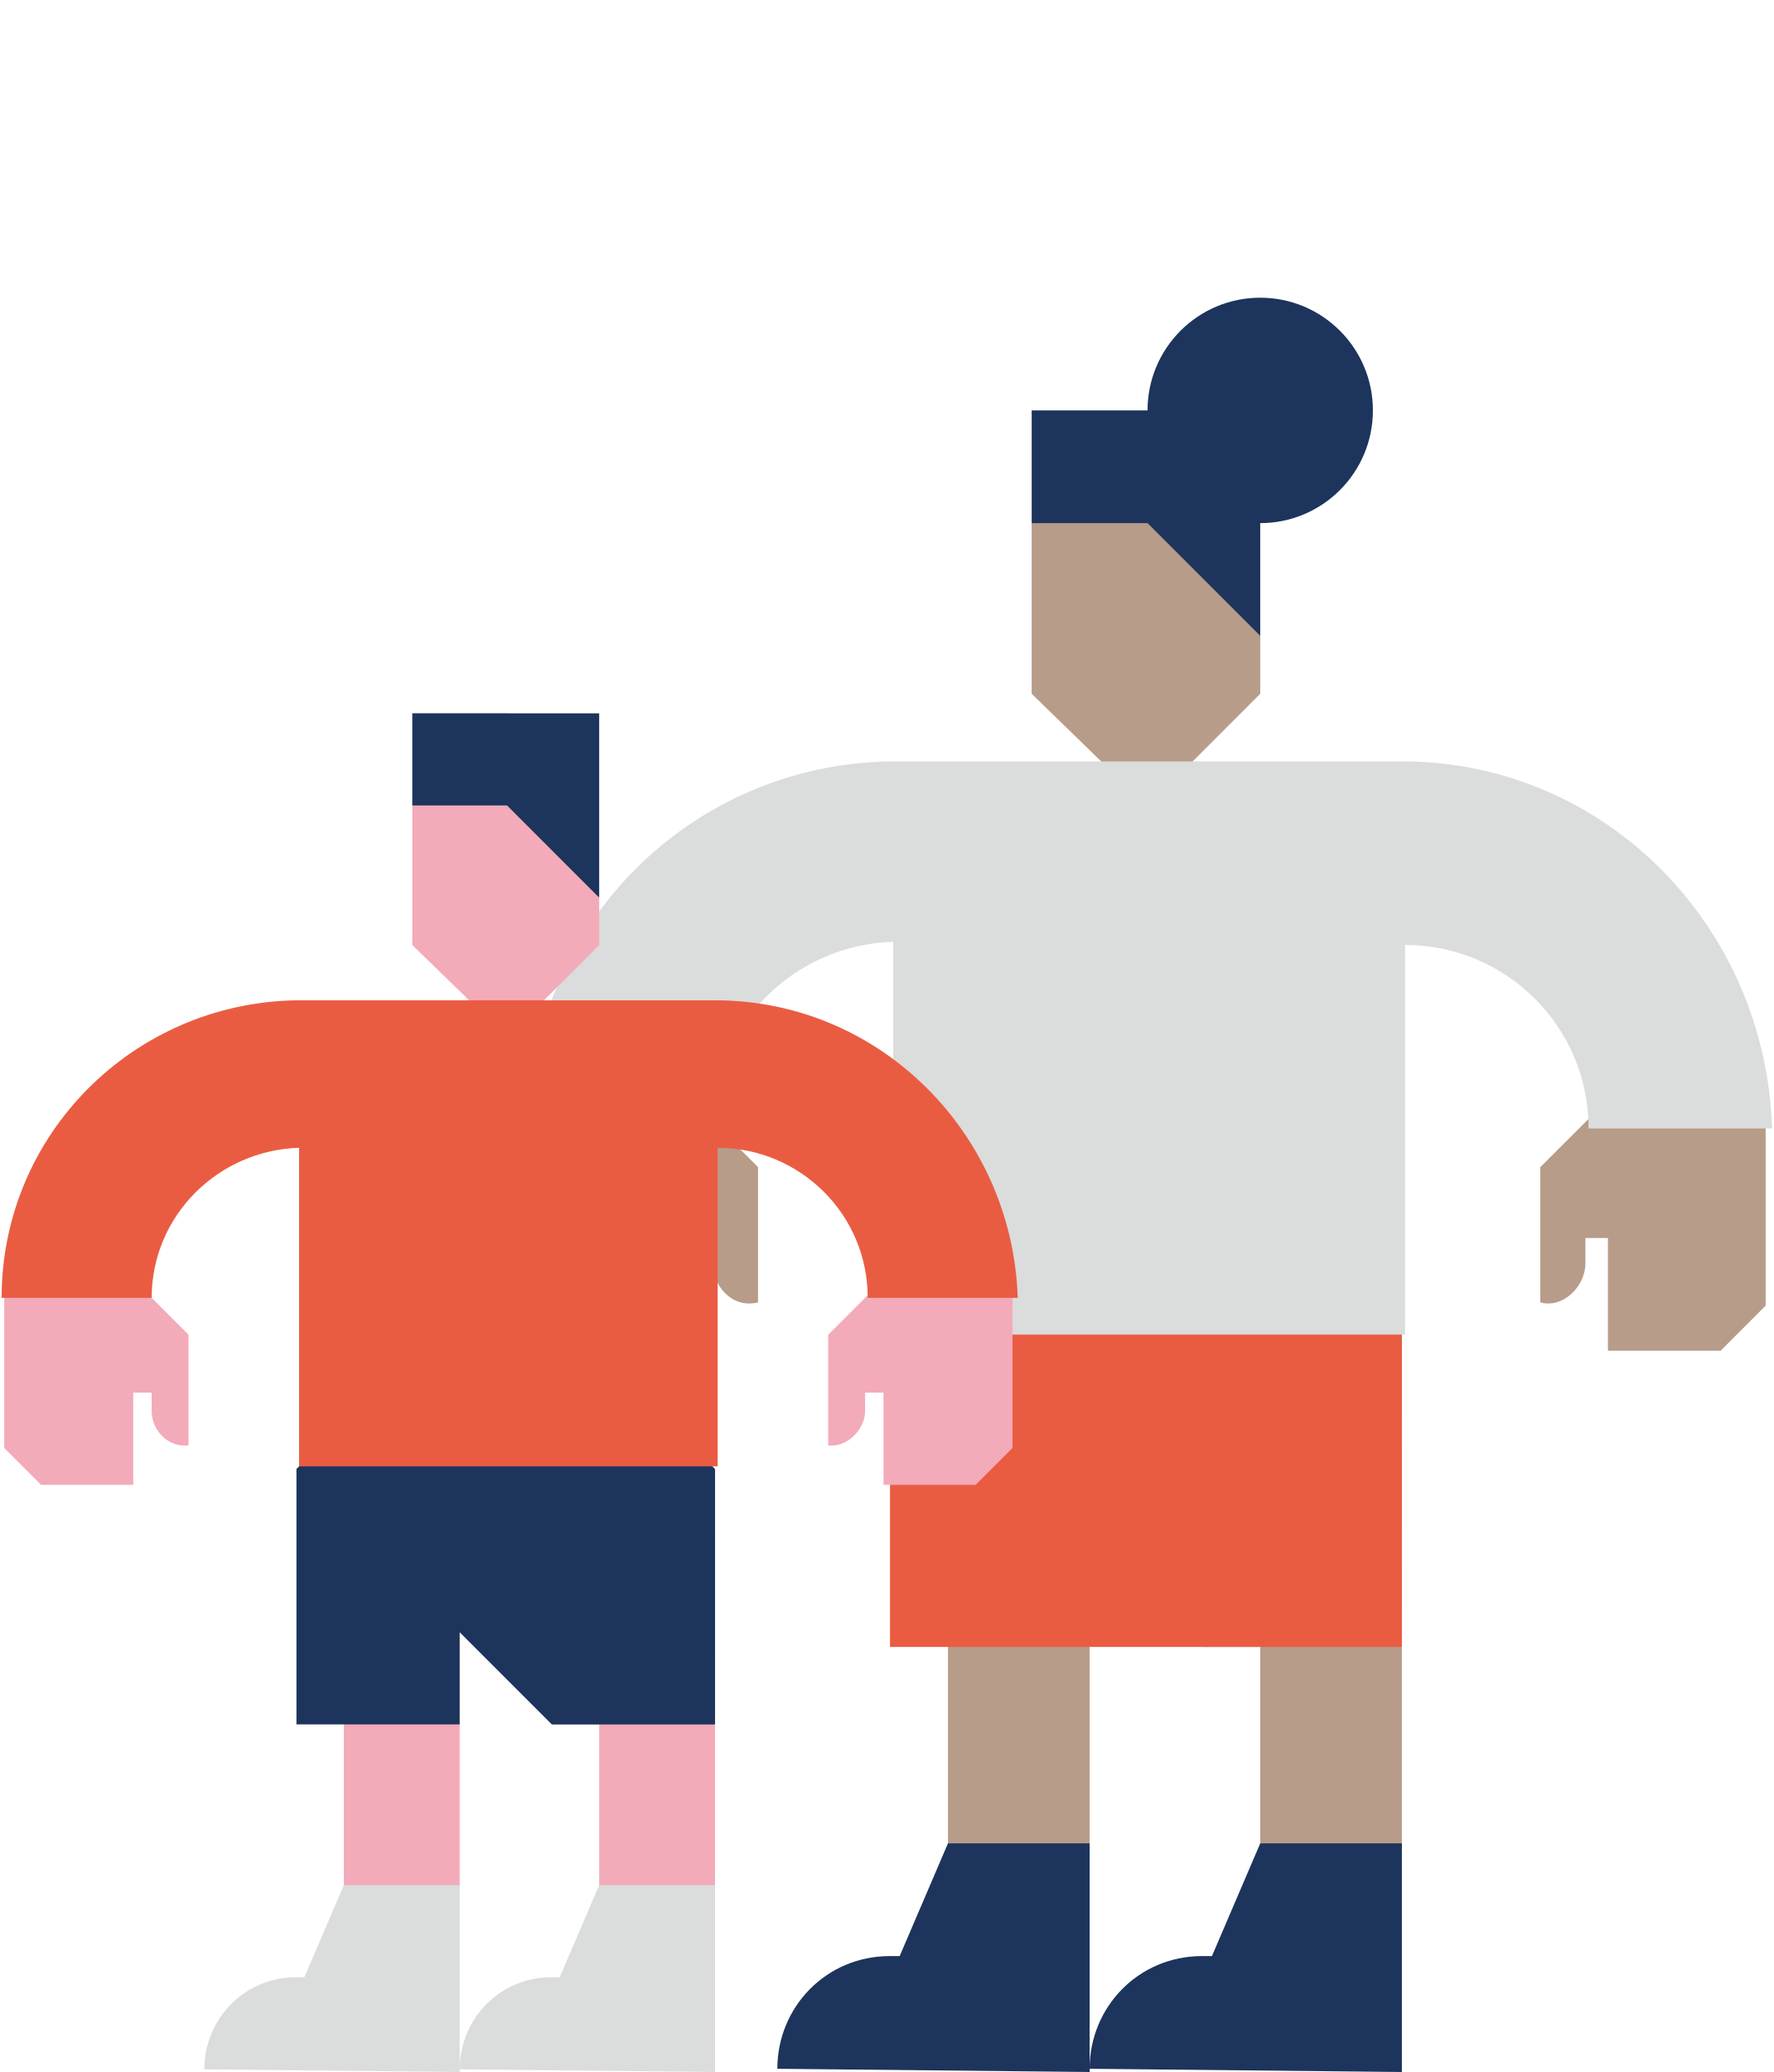
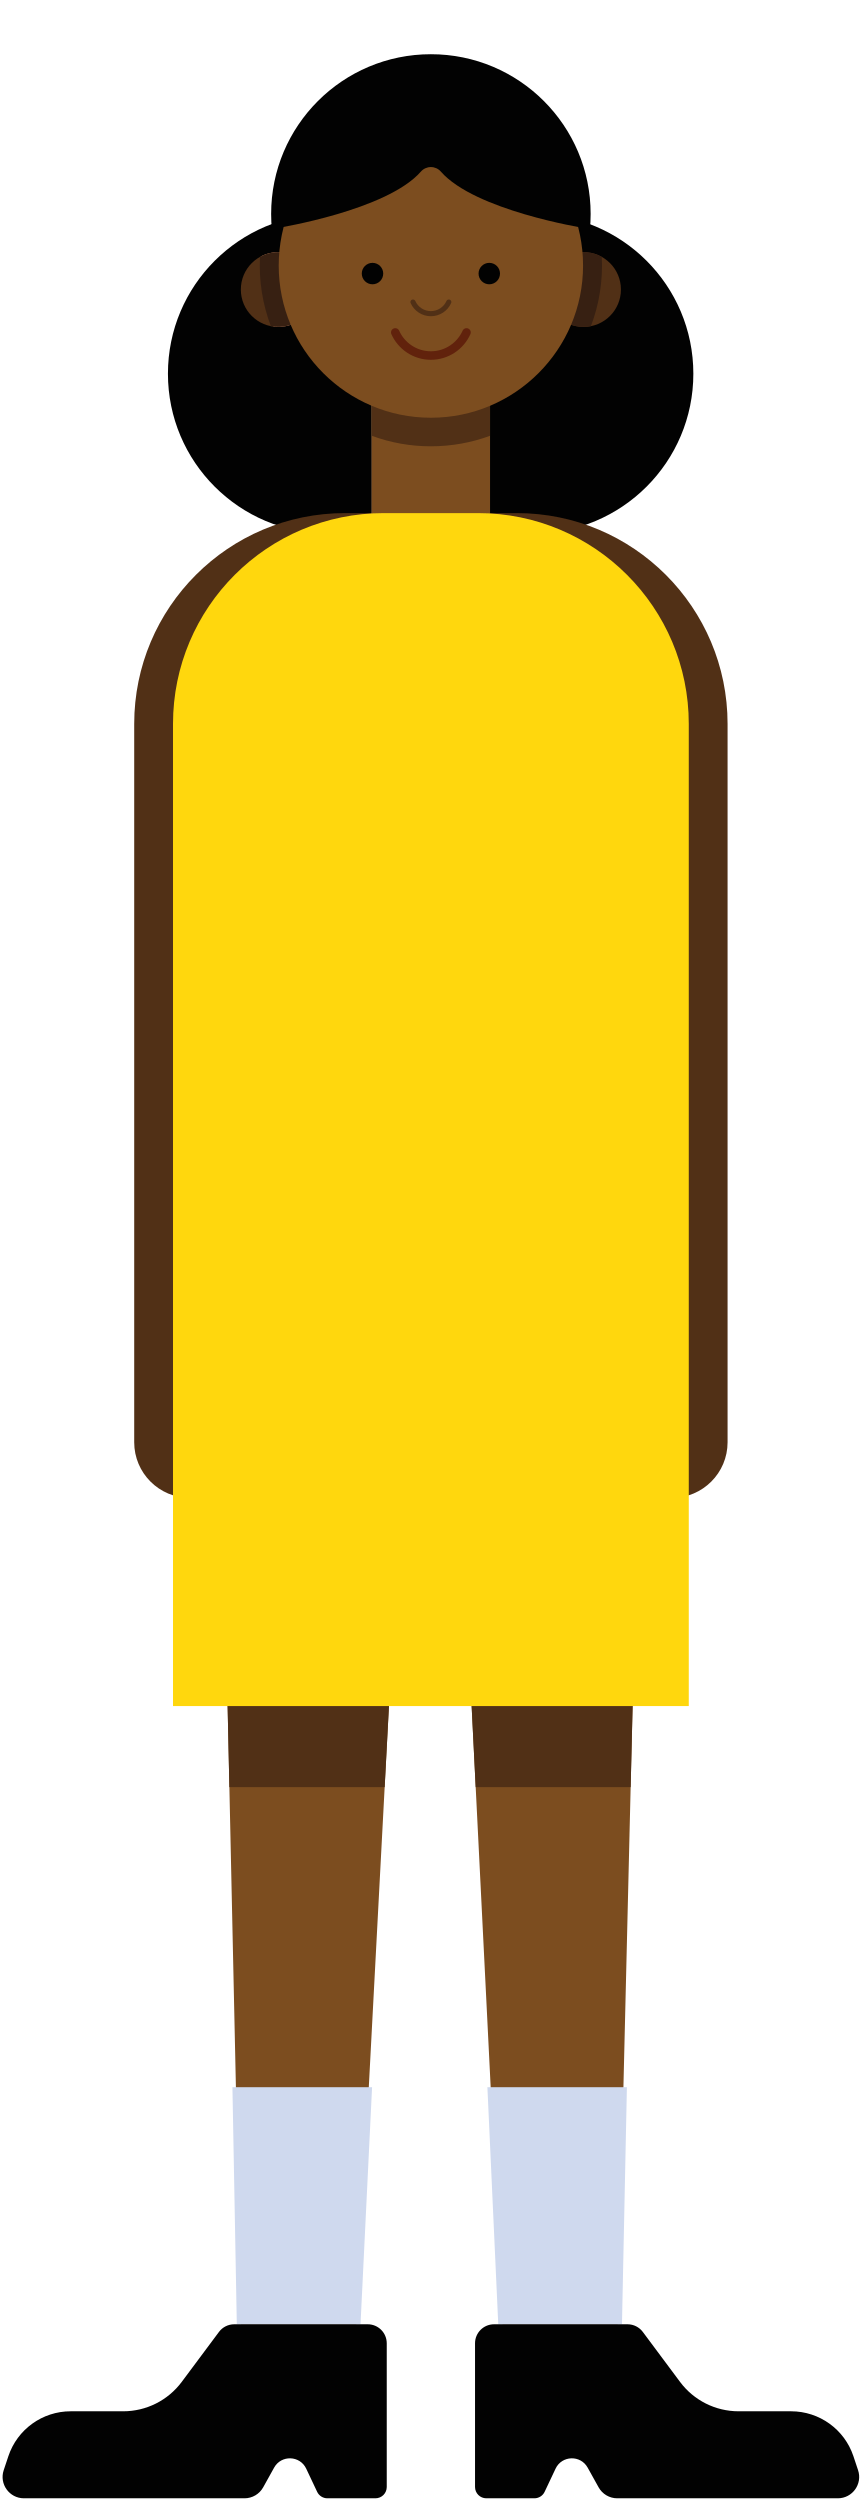
- <svg xmlns="http://www.w3.org/2000/svg" id="Layer_1" viewBox="0 0 1096 1280">
-   <path fill="#B69C89" d="M629.521 965.699l-43.76 51.716v123.34l43.76 33.823 43.76-33.823v-123.34l-43.76-51.716zm192.959 7.956l-43.76 43.76v123.34l43.76 43.76 43.76-43.76v-123.34l-43.76-43.76z" />
-   <path fill="#1D345C" d="M866.248 1279.991v-141.233h-87.52l-29.845 69.627h-5.967c-39.781 0-69.626 31.825-69.626 69.627L866.24 1280l.008-.009zm-192.949 0v-141.233h-87.537l-29.836 69.627h-5.976c-39.782 0-69.618 31.825-69.618 69.627L673.29 1280l.009-.009z" />
-   <path fill="#9F9F9F" d="M742.917 824.448H866.24v192.967H742.917V824.448z" />
-   <path fill="#EA5C42" d="M866.248 824.448L709.094 665.322 549.941 824.448v192.967h316.29l.017-192.967z" />
-   <path fill="#1D345C" d="M637.496 323.166l51.716 59.672 89.508 11.935V253.539H637.496v69.627z" />
-   <circle fill="#1D345C" cx="778.72" cy="253.539" r="69.627" />
-   <path fill="#B69C89" d="M709.102 323.166h-71.607v105.43l71.607 69.627 69.618-69.627v-35.803l-69.618-69.627zm270.541 457.522v-15.913h13.924v69.635h69.626l27.847-27.847V693.169l-55.694-55.694-83.559 83.541v83.541c13.924 3.978 27.847-9.936 27.847-23.869h.009zm-539.11 0v-15.913h-13.914v69.635h-69.618l-27.847-27.847V693.169l55.694-55.694 83.559 83.541v83.541c-15.913 3.978-27.847-9.936-27.847-23.869h-.027z" />
-   <path fill="#DBDCDC" d="M866.248 470.366H549.94c-123.323 1.998-222.794 101.46-222.794 224.792h113.386c0-61.67 49.736-111.406 111.406-113.386V824.44h316.29V583.744c61.67 0 113.386 49.736 113.386 113.386H1095c-3.96-125.321-103.432-226.781-228.752-226.781v.017z" />
-   <g>
-     <path fill="#F3AAB9" d="M248.25 1022.991l-35.783 42.289v100.858l35.783 27.658 35.797-27.651v-100.858l-35.797-42.296zm157.792 6.506l-35.783 35.783v100.858l35.783 35.783 35.783-35.783V1065.28l-35.783-35.783z" />
-     <path fill="#DBDCDC" d="M441.833 1280v-115.489h-71.566l-24.405 56.935h-4.879c-32.53 0-56.935 26.024-56.935 56.935L441.825 1280h.008zm-157.778 0v-115.489h-71.581l-24.398 56.935h-4.887c-32.53 0-56.928 26.024-56.928 56.935L284.047 1280h.008z" />
-     <path fill="#9F9F9F" d="M340.982 907.495h100.843v157.785H340.982V907.495z" />
-     <path fill="#1D345C" d="M441.833 907.495L313.317 777.36 183.182 907.495v157.785h100.865v-56.935l56.928 56.935h100.843l.015-157.785zm-128.516-466.85h-58.554v56.935l115.489 56.935V440.66l-56.935-.015z" />
-     <path fill="#F3AAB9" d="M313.317 497.573h-58.554v86.219l58.554 56.935 56.935-56.935v-29.277l-56.935-56.942zM534.55 871.711v-11.386h11.386v56.942h56.935l22.771-22.771v-92.732L580.1 756.223l-68.328 68.313v68.313c11.4 1.634 22.786-9.759 22.786-21.137l-.008-.001zm-440.832 0v-11.386H82.332v56.942H25.397l-22.771-22.77v-92.732l45.542-45.542 68.313 68.313v68.313c-13.012 1.634-22.771-9.759-22.771-21.137l.008-.001z" />
-     <path fill="#EA5C42" d="M441.833 617.948h-258.65C82.339 619.575 1 700.907 1 801.765h92.718c0-50.436 40.67-91.099 91.099-92.718v196.828h258.636V709.047c50.429 0 92.718 40.663 92.718 92.718h92.718c-3.255-100.858-84.58-183.817-187.056-183.817z" />
+ <svg xmlns="http://www.w3.org/2000/svg" viewBox="0 0 202 586">
+   <g id="_x32_">
+     <circle fill="#020202" cx="76.81" cy="87.6" r="37.445" />
+     <circle fill="#020202" cx="125.075" cy="87.6" r="37.445" />
+     <circle fill="#020202" cx="101" cy="50.155" r="37.445" />
+     <path fill="#513016" d="M121.136 120.271H80.866c-27.288 0-49.408 22.121-49.408 49.408V338.065c0 7.203 5.839 13.042 13.042 13.042s13.042-5.839 13.042-13.042V180.408h86.917v157.657c0 7.203 5.839 13.042 13.042 13.042s13.042-5.839 13.042-13.042V169.679c0-27.287-22.12-49.408-49.407-49.408z" />
+     <path fill="#7C4D1F" d="M49.971 244.51l6.535 300.299h27l12.736-240.844c.181-6.161 9.336-6.161 9.517 0L117.79 544.81h27l7.239-300.299H49.971z" />
+     <path fill="#513016" d="M53.766 418.908h36.397l6.078-114.942c.181-6.161 9.336-6.161 9.517 0l5.742 114.942h36.325l4.204-174.397H49.97l3.796 174.397z" />
+     <path fill="#5876AF" d="M125.761 258.241h6.5v25.355h-6.5zM69.739 258.241h6.5v25.355h-6.5z" />
+     <circle fill="#513016" cx="65.216" cy="67.864" r="8.764" />
+     <path fill="#C38669" d="M73.981 67.864a8.764 8.764 0 0 1-8.764 8.764c-.37 0-.733-.03-1.091-.075a35.54 35.54 0 0 1-2.994-14.306c0-.729.029-1.451.072-2.17a8.709 8.709 0 0 1 4.013-.979 8.767 8.767 0 0 1 8.764 8.766z" />
+     <path fill="#372012" d="M65.216 59.1a8.719 8.719 0 0 0-4.273 1.116 39.993 39.993 0 0 0 2.548 16.241 8.764 8.764 0 0 0 10.49-8.592 8.765 8.765 0 0 0-8.765-8.765z" />
+     <circle fill="#513016" cx="136.784" cy="67.864" r="8.764" />
+     <path fill="#372012" d="M128.02 67.864a8.764 8.764 0 0 0 10.49 8.592 40.011 40.011 0 0 0 2.548-16.242 8.719 8.719 0 0 0-4.273-1.116 8.767 8.767 0 0 0-8.765 8.766z" />
+     <path fill="#F4B891" d="M87.14 86.004h27.72v37.118H87.14z" />
+     <path fill="#7C4D1F" d="M87.14 86.004h27.72v37.118H87.14z" />
+     <path fill="#513016" d="M87.14 102.153a40.023 40.023 0 0 0 13.86 2.461c4.872 0 9.54-.87 13.86-2.461V85.597H87.14v16.556z" />
+     <circle fill="#7C4D1F" cx="101" cy="62.248" r="35.669" />
+     <circle fill="#020202" cx="114.687" cy="64.125" r="2.513" />
+     <circle fill="#020202" cx="87.314" cy="64.125" r="2.513" />
+     <path fill="none" stroke="#513016" stroke-width="1.2" stroke-linecap="round" stroke-linejoin="round" stroke-miterlimit="10" d="M96.8 70.801a4.6 4.6 0 0 0 8.4 0" />
+     <path fill="none" stroke="#61220C" stroke-width="2" stroke-linecap="round" stroke-linejoin="round" stroke-miterlimit="10" d="M92.649 77.921c1.431 3.19 4.628 5.417 8.351 5.417 3.723 0 6.92-2.226 8.351-5.417" />
+     <path fill="#FFD70D" d="M112.041 120.271H89.96c-27.288 0-49.408 22.121-49.408 49.408V399.908h120.897V169.679c0-27.287-22.121-49.408-49.408-49.408z" />
+     <path fill="#020202" d="M65.216 53.408s25.481-4.093 33.439-13.184a3.105 3.105 0 0 1 4.686.004c7.937 9.087 33.327 13.18 33.327 13.18l-2.105-12-19.703-19.753-23.868 1.003-20.25 10.5-5.526 20.25z" />
+     <g fill="#CFD9EE">
+       <path d="M54.481 489.241l1.025 55.569h29l2.707-55.569zM114.245 489.241l2.545 55.569h29l1.155-55.569z" />
+     </g>
+     <path fill="#020202" d="M111.347 549.267v33.686a2.649 2.649 0 0 0 2.648 2.648h11.271a2.648 2.648 0 0 0 2.394-1.517l2.564-5.429c1.471-3.114 5.848-3.258 7.52-.248l2.567 4.621a5.004 5.004 0 0 0 4.374 2.573h51.702c3.415 0 5.826-3.346 4.746-6.585l-1.095-3.286a15.392 15.392 0 0 0-14.602-10.524h-12.318c-5.4 0-10.483-2.551-13.71-6.882l-8.732-11.72a4.458 4.458 0 0 0-3.575-1.794h-31.297a4.458 4.458 0 0 0-4.457 4.457zM90.653 549.267v33.686a2.649 2.649 0 0 1-2.648 2.648H76.734a2.648 2.648 0 0 1-2.394-1.517l-2.564-5.429c-1.471-3.114-5.848-3.258-7.52-.248l-2.567 4.621a5.004 5.004 0 0 1-4.374 2.573H5.613c-3.415 0-5.826-3.346-4.746-6.585l1.095-3.286a15.392 15.392 0 0 1 14.602-10.524h12.318c5.4 0 10.483-2.551 13.71-6.882l8.732-11.72a4.458 4.458 0 0 1 3.575-1.794h31.297a4.458 4.458 0 0 1 4.457 4.457z" />
  </g>
</svg>
